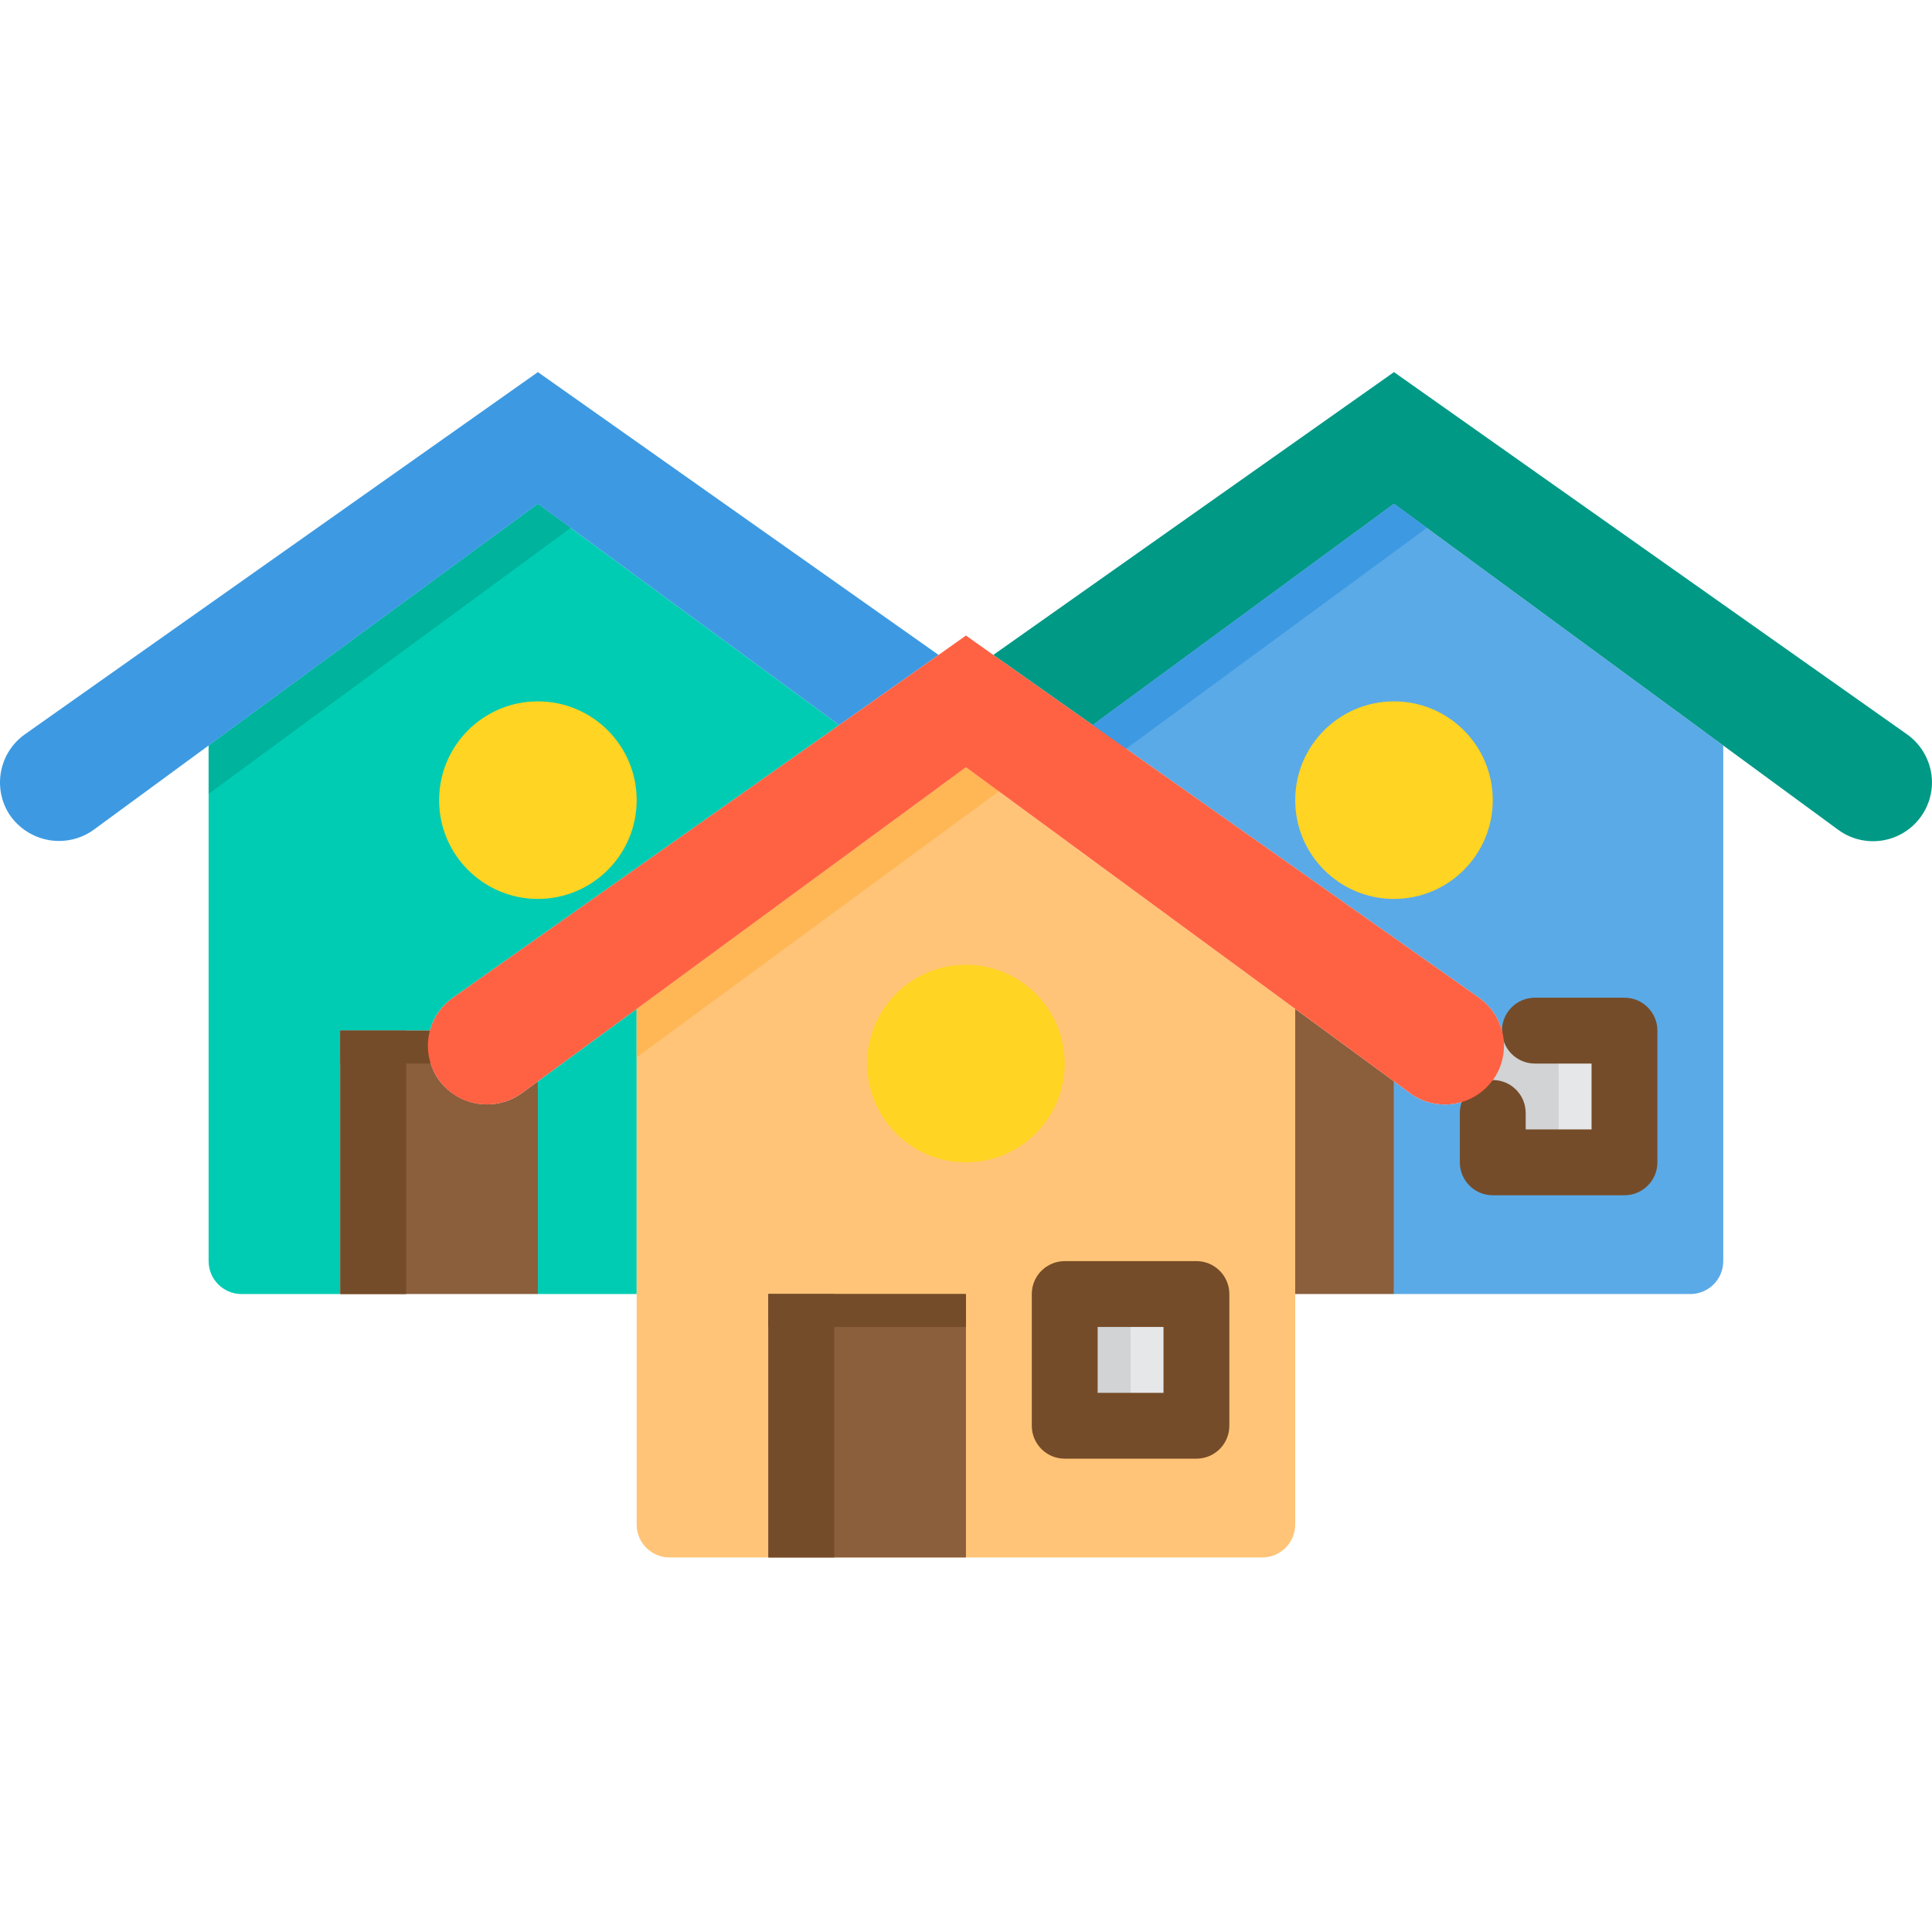
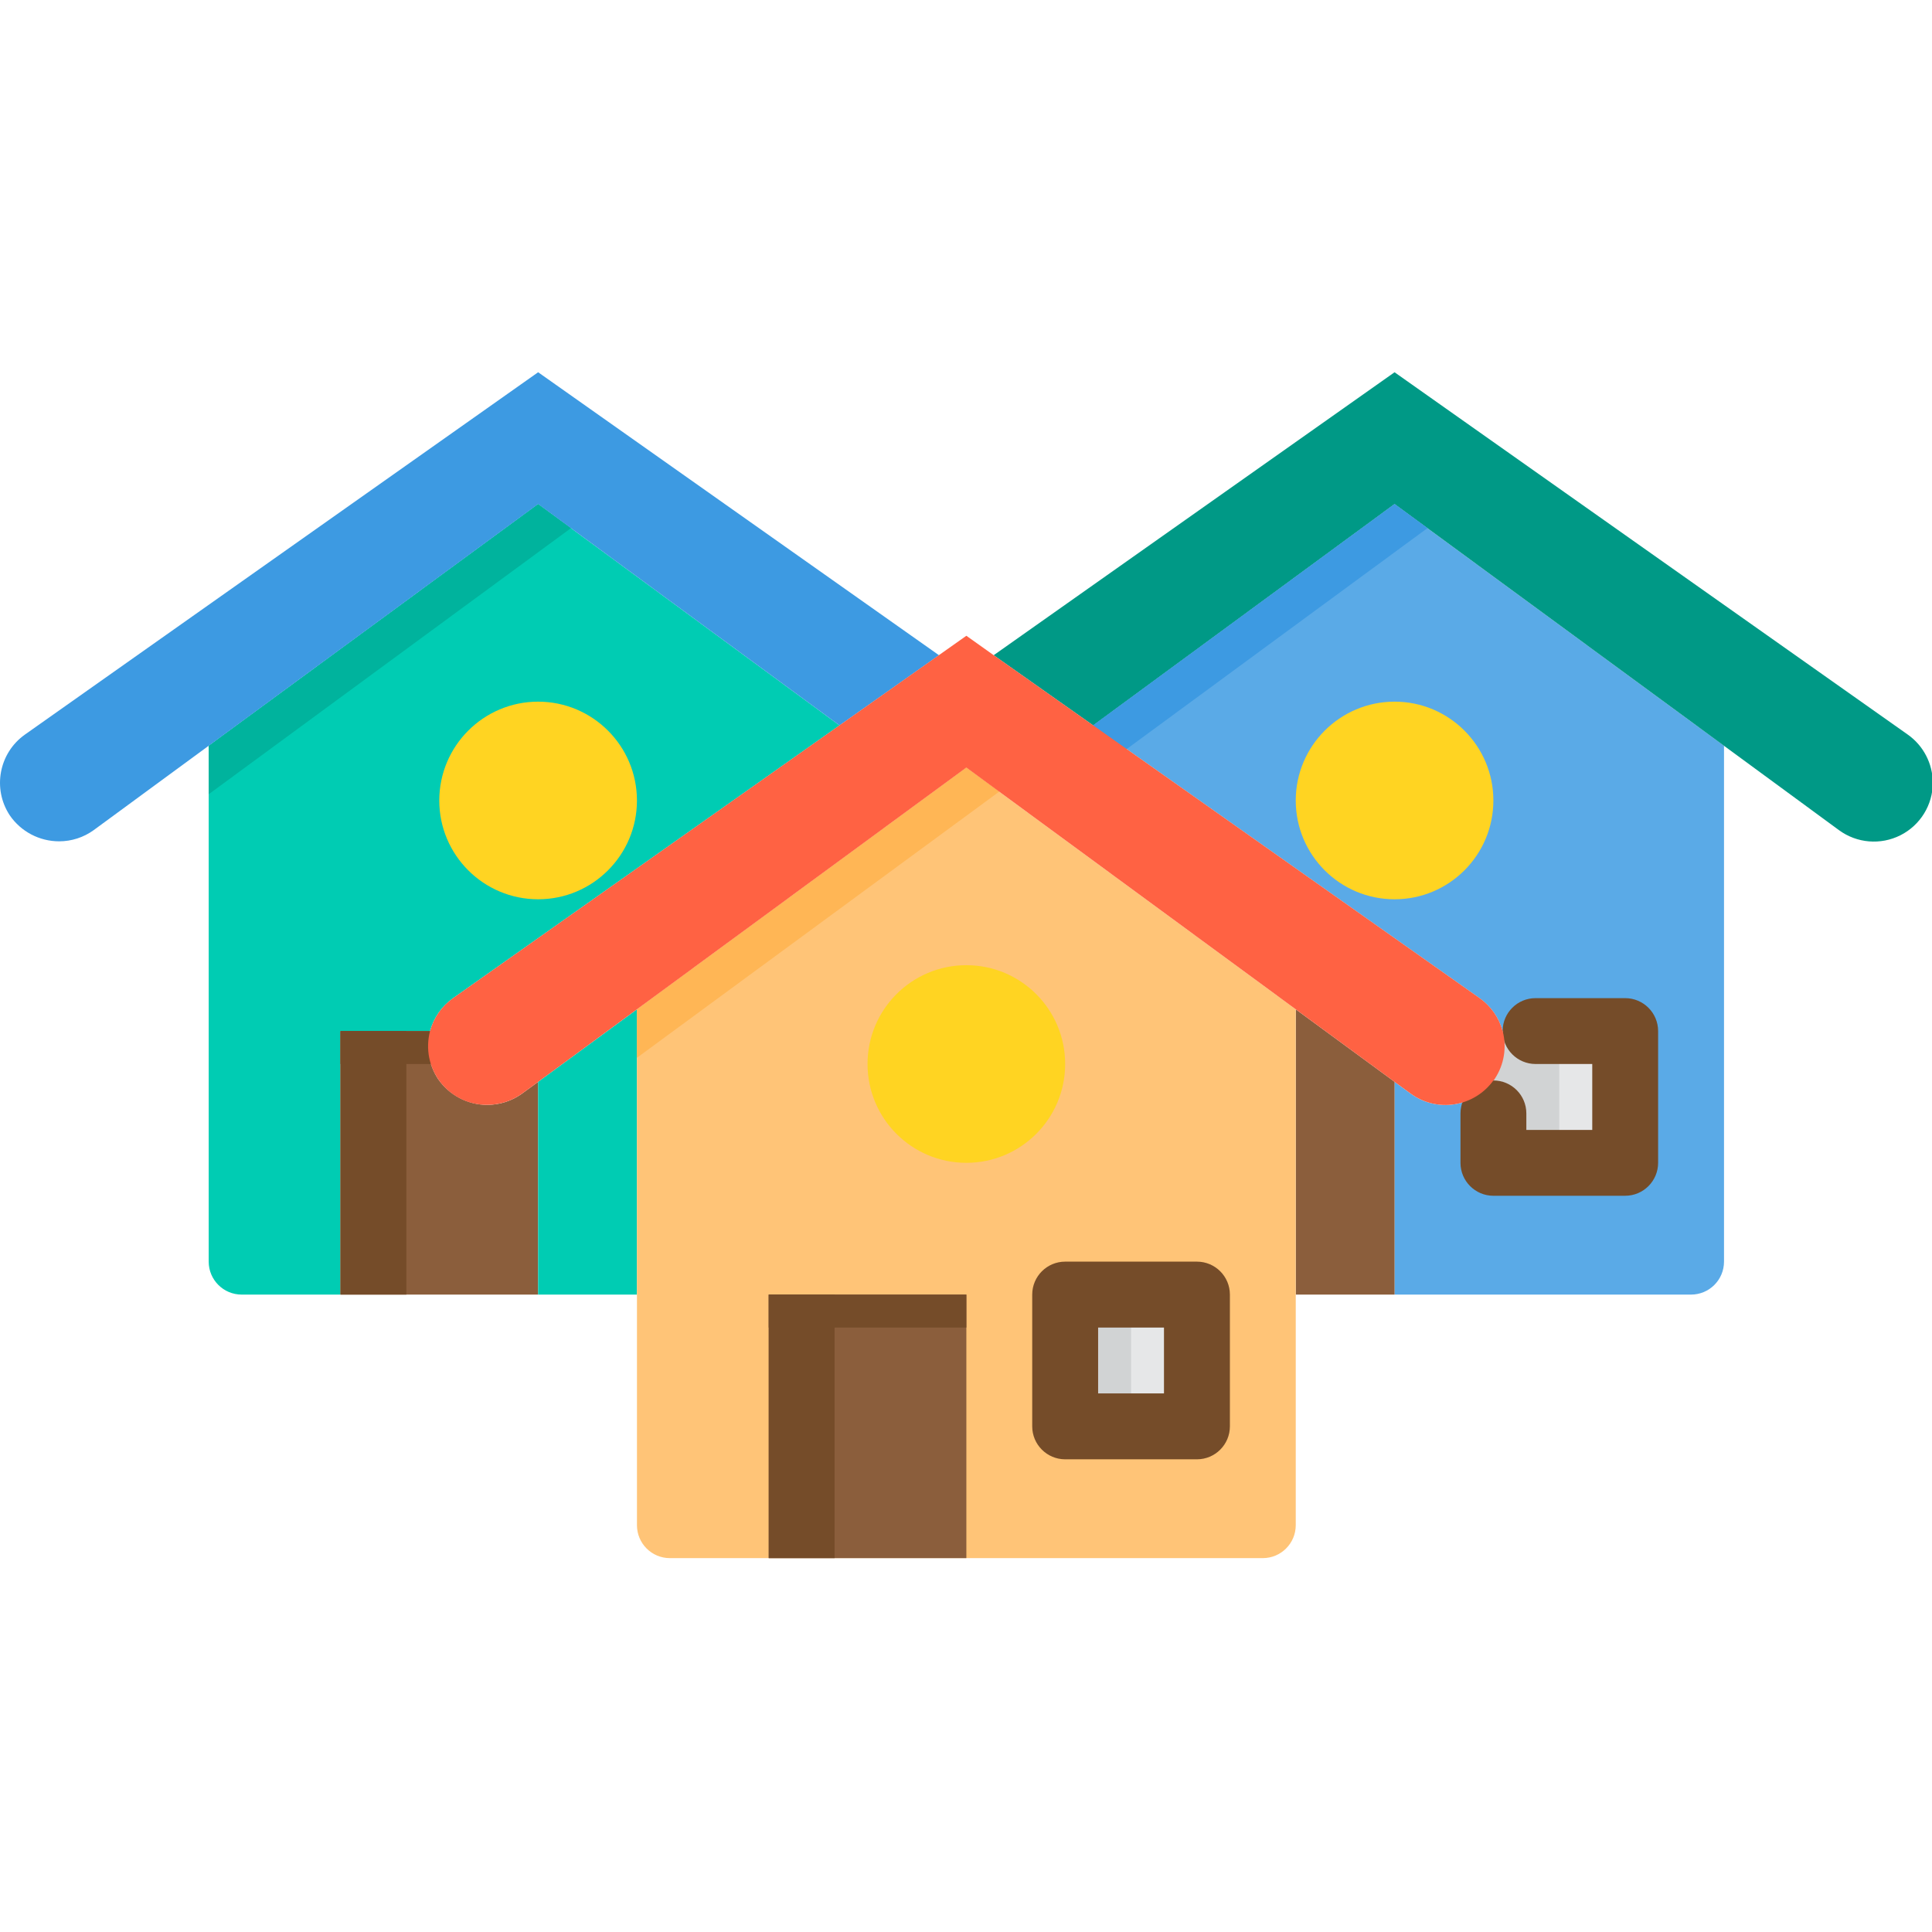
- <svg xmlns="http://www.w3.org/2000/svg" height="469pt" viewBox="0 -90 469.407 469" width="469pt">
-   <path d="m418.688 90.922v125.281c0 4.418-3.582 8-8 8h-72v-51.68l3.918 2.879c3.086 2.246 6.938 3.172 10.707 2.57 3.766-.602 7.141-2.676 9.375-5.77v20h32v-32h-29.762c-.875-3.238-2.859-6.066-5.598-8l-93.84-66.238 73.199-53.762zm0 0" fill="#5aaae7" />
-   <path d="m203.887 85.965-93.84 66.238c-2.742 1.934-4.723 4.762-5.602 8h-21.758v64h-24c-4.418 0-8-3.582-8-8v-125.281l80-58.719zm0 0" fill="#00ccb3" />
-   <path d="m138.688 38.043-72 52.879-16 11.762v-11.762l80-58.719zm0 0" fill="#00b39d" />
-   <path d="m154.688 104.203c0 13.254-10.746 24-24 24s-24-10.746-24-24 10.746-24 24-24 24 10.746 24 24zm0 0" fill="#ffd422" />
-   <path d="m106.367 171.805c2.715 3.953 7.203 6.316 12 6.32 3.016-.008 5.953-.957 8.398-2.723l3.922-2.879v51.68h-48v-64h21.758c-1.008 3.965-.312 8.172 1.922 11.602zm0 0" fill="#8b5e3c" />
-   <path d="m228.047 68.922-24.16 17.043-73.199-53.762-80 58.719-27.922 20.48c-2.445 1.766-5.383 2.715-8.398 2.723-4.797-.004-9.285-2.367-12-6.32-4.254-6.461-2.629-15.125 3.68-19.602l124.641-88zm0 0" fill="#3d9ae2" />
-   <path d="m82.688 160.203h16v64h-16zm0 0" fill="#754c29" />
-   <path d="m82.688 160.203h48v8h-48zm0 0" fill="#754c29" />
-   <path d="m314.688 154.922 24 17.602v51.68h-24zm0 0" fill="#8b5e3c" />
-   <path d="m394.688 160.203v32h-32v-20c.148-.094.258-.234.32-.398 2.273-3.414 2.973-7.637 1.918-11.602zm0 0" fill="#e6e7e8" />
-   <path d="m362.688 104.203c0 13.254-10.746 24-24 24s-24-10.746-24-24 10.746-24 24-24 24 10.746 24 24zm0 0" fill="#ffd422" />
-   <path d="m469.406 99.883c-.008 5.395-3.047 10.328-7.863 12.762-4.812 2.434-10.59 1.953-14.938-1.242l-27.918-20.48-80-58.719-73.199 53.762-24.16-17.043 97.359-68.719 124.641 88c3.789 2.684 6.055 7.035 6.078 11.68zm0 0" fill="#009986" />
-   <path d="m346.688 38.043-72 52.879-16 11.762v-11.762l80-58.719zm0 0" fill="#3d9ae2" />
-   <path d="m362.688 160.203h16v32h-16zm0 0" fill="#d1d3d4" />
-   <path d="m154.688 154.922v69.281h-24v-51.68zm0 0" fill="#00ccb3" />
-   <path d="m314.688 154.922v125.281c0 4.418-3.582 8-8 8h-144c-4.418 0-8-3.582-8-8v-125.281l80-58.719zm0 0" fill="#ffc477" />
-   <path d="m242.688 102.043-72 52.879-16 11.762v-11.762l80-58.719zm0 0" fill="#ffb655" />
-   <path d="m258.688 224.203h32v32h-32zm0 0" fill="#e6e7e8" />
-   <path d="m258.688 168.203c0 13.254-10.746 24-24 24s-24-10.746-24-24 10.746-24 24-24 24 10.746 24 24zm0 0" fill="#ffd422" />
-   <path d="m186.688 224.203h48v64h-48zm0 0" fill="#8b5e3c" />
-   <path d="m186.688 224.203h16v64h-16zm0 0" fill="#754c29" />
-   <path d="m186.688 224.203h48v8h-48zm0 0" fill="#754c29" />
-   <path d="m258.688 224.203h16v32h-16zm0 0" fill="#d1d3d4" />
-   <path d="m290.688 264.203h-32c-4.418 0-8-3.582-8-8v-32c0-4.418 3.582-8 8-8h32c4.418 0 8 3.582 8 8v32c0 4.418-3.582 8-8 8zm-24-16h16v-16h-16zm0 0" fill="#754c29" />
-   <path d="m394.688 200.203h-32c-4.418 0-8-3.582-8-8v-12c0-4.418 3.582-8 8-8s8 3.582 8 8v4h16v-16h-13.762c-4.418 0-8-3.582-8-8s3.582-8 8-8h21.762c4.418 0 8 3.582 8 8v32c0 4.418-3.582 8-8 8zm0 0" fill="#754c29" />
-   <path d="m338.688 172.523-24-17.602-80-58.719-80 58.719-24 17.602-3.922 2.879c-2.445 1.766-5.383 2.715-8.398 2.723-4.457.051-8.676-1.988-11.41-5.504-2.734-3.52-3.66-8.113-2.512-12.418.879-3.238 2.859-6.066 5.602-8l93.84-66.238 24.16-17.043 6.641-4.719 6.641 4.719 24.16 17.043 93.84 66.238c2.738 1.934 4.723 4.762 5.598 8 1.055 3.965.355 8.188-1.918 11.602-.062.164-.172.305-.32.398-2.234 3.094-5.609 5.168-9.375 5.77-3.77.602-7.621-.324-10.707-2.57zm0 0" fill="#ff6243" />
+ <svg xmlns="http://www.w3.org/2000/svg" width="200" height="200" viewBox="0 0 150 150">
+   <style>.B{fill:rgb(100%,83.137%,13.333%)}.C{fill:rgb(54.51%,36.863%,23.529%)}.D{fill:rgb(45.882%,29.804%,16.078%)}.E{fill:rgb(0%,80%,70.196%)}.F{fill:rgb(23.922%,60.392%,88.627%)}.G{fill:rgb(90.196%,90.588%,90.98%)}.H{fill:rgb(81.961%,82.745%,83.137%)}</style>
+   <path d="M133.852 57.902v40.051a2.56 2.56 0 0 1-2.559 2.559h-23.02v-16.52l1.254.918c.984.719 2.219 1.016 3.422.824s2.285-.855 2.996-1.848v6.395h10.23v-10.23h-9.512a4.6 4.6 0 0 0-1.789-2.555l-30-21.176 23.398-17.187zm0 0" fill="rgb(35.294%,66.667%,90.588%)" />
+   <path d="M65.18 56.32l-30 21.176a4.6 4.6 0 0 0-1.789 2.555h-6.957v20.461h-7.672a2.56 2.56 0 0 1-2.559-2.559V57.902l25.578-18.77zm0 0" class="E" />
+   <path d="M44.336 41L16.203 61.664v-3.762l25.578-18.77zm0 0" fill="rgb(0%,70.196%,61.569%)" />
+   <path d="M49.453 62.148c0 4.238-3.437 7.672-7.672 7.672s-7.676-3.434-7.676-7.672a7.68 7.68 0 0 1 7.676-7.672 7.68 7.68 0 0 1 7.672 7.672zm0 0" class="B" />
+   <path d="M34.004 83.762a4.66 4.66 0 0 0 3.836 2.02c.965-.004 1.902-.305 2.688-.871l1.254-.918v16.52H26.434V80.051h6.957c-.324 1.27-.102 2.613.613 3.711zm0 0" class="C" />
+   <path d="M72.902 50.871L65.18 56.32 41.781 39.133 7.277 64.449a4.57 4.57 0 0 1-2.684.871c-1.535 0-2.969-.754-3.836-2.02a4.59 4.59 0 0 1 1.176-6.266l39.848-28.133zm0 0" class="F" />
+   <g class="D">
+     <path d="M26.434 80.051h5.117v20.461h-5.117zm0 0" />
+     <path d="M26.434 80.051h15.348v2.559H26.434zm0 0" />
+   </g>
+   <path d="M100.602 78.363l7.672 5.629v16.52h-7.672zm0 0" class="C" />
+   <path d="M126.176 80.051v10.23h-10.23v-6.395c.051-.027.086-.074.105-.125a4.58 4.58 0 0 0 .613-3.711zm0 0" class="G" />
+   <path d="M115.945 62.148a7.67 7.67 0 0 1-7.672 7.672c-4.234 0-7.672-3.434-7.672-7.672a7.68 7.68 0 0 1 7.672-7.672c4.238 0 7.672 3.438 7.672 7.672zm0 0" class="B" />
+   <path d="M150.063 60.77c0 1.723-.973 3.301-2.512 4.078a4.58 4.58 0 0 1-4.777-.398l-34.5-25.316L84.875 56.32l-7.727-5.449 31.125-21.969 39.848 28.133c1.211.855 1.934 2.25 1.941 3.734zm0 0" fill="rgb(0%,60%,52.549%)" />
+   <path d="M110.832 41L82.699 61.664v-3.762l25.574-18.77zm0 0" class="F" />
+   <path d="M115.945 80.051h5.117v10.23h-5.117zm0 0" class="H" />
+   <path d="M49.453 78.363v22.148h-7.672v-16.52zm0 0" class="E" />
+   <path d="M100.602 78.363v40.051a2.56 2.56 0 0 1-2.559 2.559H52.008c-1.41 0-2.555-1.145-2.555-2.559V78.363l25.574-18.77zm0 0" fill="rgb(100%,76.863%,46.667%)" />
+   <path d="M77.586 61.457L49.453 82.125v-3.762l25.574-18.77zm0 0" fill="rgb(100%,71.373%,33.333%)" />
+   <path d="M82.699 100.512h10.23v10.23h-10.23zm0 0" class="G" />
+   <path d="M82.699 82.609a7.67 7.67 0 1 1-15.344 0 7.67 7.67 0 1 1 15.344 0zm0 0" class="B" />
+   <path d="M59.684 100.512h15.344v20.461H59.684zm0 0" class="C" />
+   <g class="D">
+     <path d="M59.684 100.512h5.113v20.461h-5.113zm0 0" />
+     <path d="M59.684 100.512h15.344v2.559H59.684zm0 0" />
+   </g>
+   <path d="M82.699 100.512h5.117v10.23h-5.117zm0 0" class="H" />
+   <path d="M92.93 113.301H82.7a2.56 2.56 0 0 1-2.559-2.559v-10.23a2.56 2.56 0 0 1 2.559-2.559h10.23a2.56 2.56 0 0 1 2.559 2.559v10.23a2.56 2.56 0 0 1-2.559 2.559zm-7.672-5.117h5.113v-5.113h-5.113zm40.918-15.344h-10.23a2.56 2.56 0 0 1-2.555-2.559v-3.836a2.56 2.56 0 0 1 2.555-2.559 2.56 2.56 0 0 1 2.559 2.559v1.281h5.117v-5.117h-4.402a2.56 2.56 0 0 1-2.555-2.559c0-1.414 1.145-2.555 2.555-2.555h6.957a2.56 2.56 0 0 1 2.559 2.555v10.23a2.56 2.56 0 0 1-2.559 2.559zm0 0" class="D" />
+   <path d="M108.273 83.992l-7.672-5.629-25.574-18.77-33.246 24.398-1.254.918c-.785.566-1.723.867-2.687.871-1.426.016-2.773-.637-3.648-1.758a4.57 4.57 0 0 1-.801-3.973 4.6 4.6 0 0 1 1.789-2.555l39.848-28.133 2.121 1.508 7.727 5.449 30 21.176a4.6 4.6 0 0 1 1.789 2.555 4.58 4.58 0 0 1-.613 3.711c-.02.051-.055.098-.105.125-.711.992-1.793 1.652-2.996 1.848s-2.437-.105-3.422-.824zm0 0" fill="rgb(100%,38.431%,26.275%)" />
</svg>
